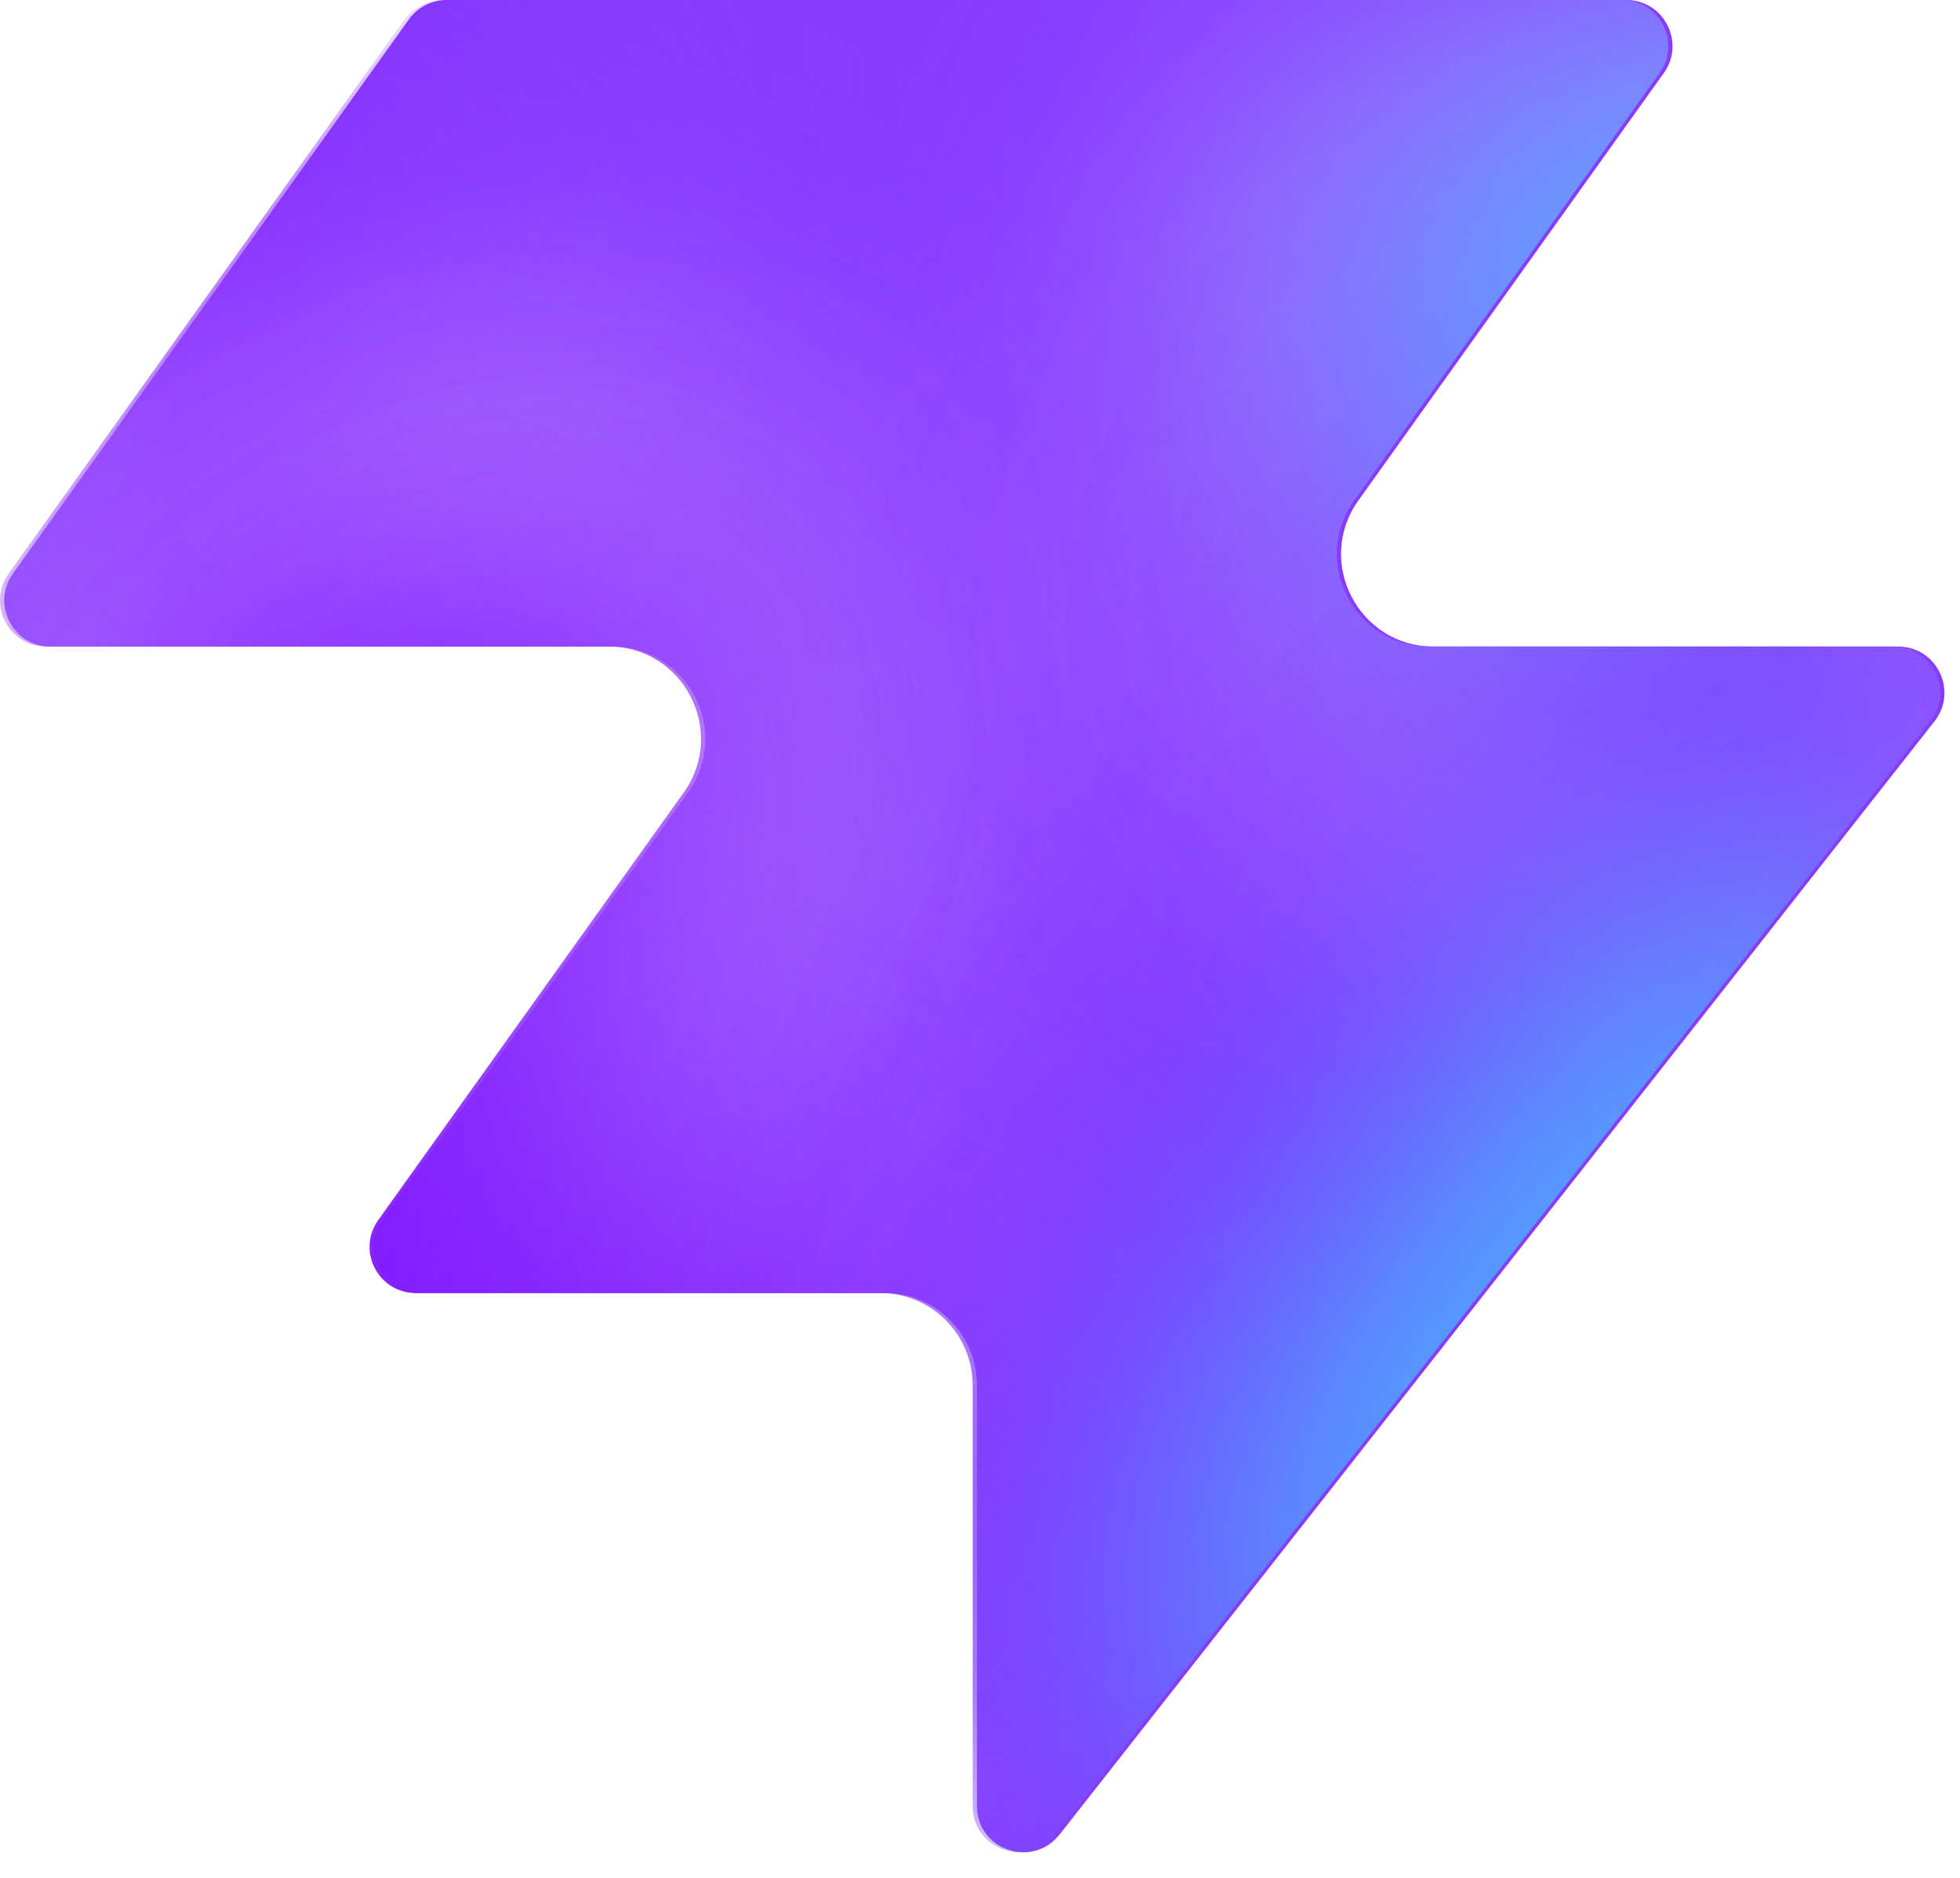
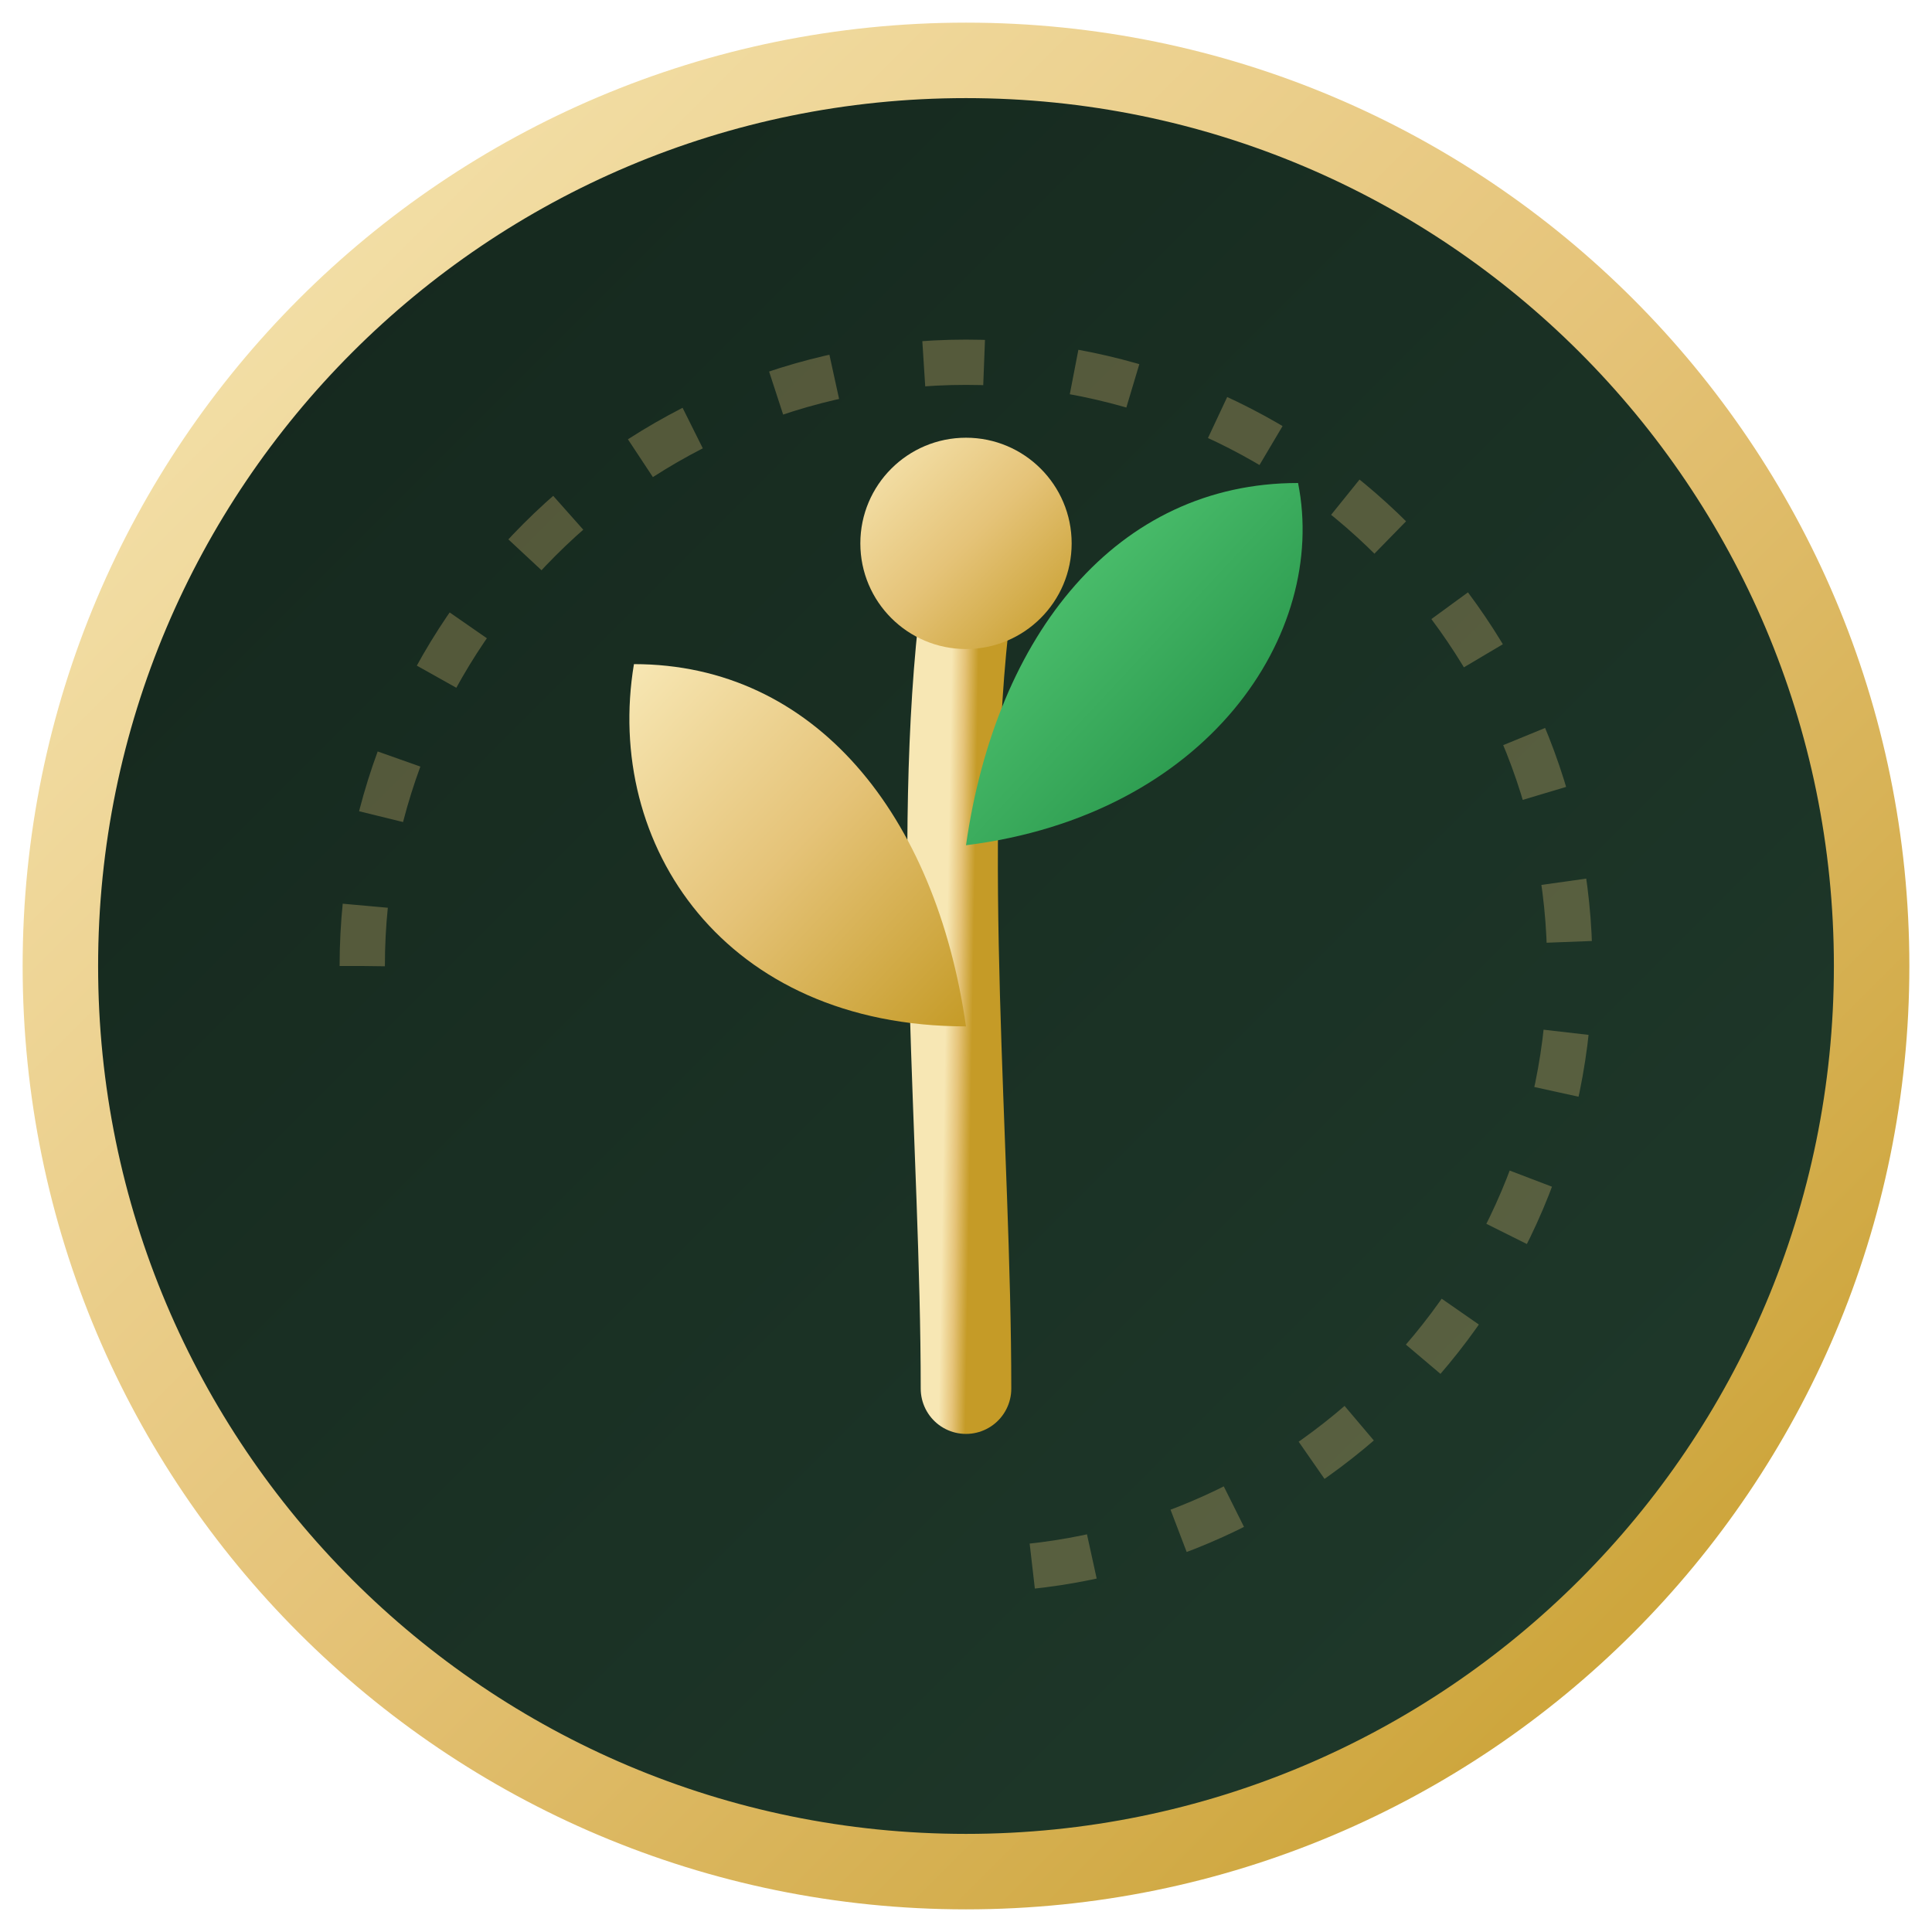
- <svg xmlns="http://www.w3.org/2000/svg" width="48" height="46" fill="none" viewBox="0 0 48 46">
-   <path fill="#863bff" d="M25.946 44.938c-.664.845-2.021.375-2.021-.698V33.937a2.26 2.26 0 0 0-2.262-2.262H10.287c-.92 0-1.456-1.04-.92-1.788l7.48-10.471c1.07-1.497 0-3.578-1.842-3.578H1.237c-.92 0-1.456-1.04-.92-1.788L10.013.474c.214-.297.556-.474.92-.474h28.894c.92 0 1.456 1.04.92 1.788l-7.48 10.471c-1.07 1.498 0 3.579 1.842 3.579h11.377c.943 0 1.473 1.088.89 1.83L25.947 44.94z" style="fill:#863bff;fill:color(display-p3 .525 .23 1);fill-opacity:1" />
-   <mask id="a" width="48" height="46" x="0" y="0" maskUnits="userSpaceOnUse" style="mask-type:alpha">
-     <path fill="#000" d="M25.842 44.938c-.664.844-2.021.375-2.021-.698V33.937a2.26 2.26 0 0 0-2.262-2.262H10.183c-.92 0-1.456-1.04-.92-1.788l7.48-10.471c1.07-1.498 0-3.579-1.842-3.579H1.133c-.92 0-1.456-1.04-.92-1.787L9.91.473c.214-.297.556-.474.92-.474h28.894c.92 0 1.456 1.04.92 1.788l-7.48 10.471c-1.07 1.498 0 3.578 1.842 3.578h11.377c.943 0 1.473 1.088.89 1.832L25.843 44.94z" style="fill:#000;fill-opacity:1" />
-   </mask>
-   <g mask="url(#a)">
-     <g filter="url(#b)">
-       <ellipse cx="5.508" cy="14.704" fill="#ede6ff" rx="5.508" ry="14.704" style="fill:#ede6ff;fill:color(display-p3 .927 .903 1);fill-opacity:1" transform="matrix(.00324 1 1 -.00324 -4.47 31.516)" />
-     </g>
-     <g filter="url(#c)">
-       <ellipse cx="10.399" cy="29.851" fill="#ede6ff" rx="10.399" ry="29.851" style="fill:#ede6ff;fill:color(display-p3 .927 .903 1);fill-opacity:1" transform="matrix(.00324 1 1 -.00324 -39.328 7.883)" />
-     </g>
-     <g filter="url(#d)">
-       <ellipse cx="5.508" cy="30.487" fill="#7e14ff" rx="5.508" ry="30.487" style="fill:#7e14ff;fill:color(display-p3 .492 .077 1);fill-opacity:1" transform="rotate(89.814 -25.913 -14.639)scale(1 -1)" />
-     </g>
-     <g filter="url(#e)">
-       <ellipse cx="5.508" cy="30.599" fill="#7e14ff" rx="5.508" ry="30.599" style="fill:#7e14ff;fill:color(display-p3 .492 .077 1);fill-opacity:1" transform="rotate(89.814 -32.644 -3.334)scale(1 -1)" />
-     </g>
-     <g filter="url(#f)">
-       <ellipse cx="5.508" cy="30.599" fill="#7e14ff" rx="5.508" ry="30.599" style="fill:#7e14ff;fill:color(display-p3 .492 .077 1);fill-opacity:1" transform="matrix(.00324 1 1 -.00324 -34.34 30.47)" />
-     </g>
-     <g filter="url(#g)">
-       <ellipse cx="14.072" cy="22.078" fill="#ede6ff" rx="14.072" ry="22.078" style="fill:#ede6ff;fill:color(display-p3 .927 .903 1);fill-opacity:1" transform="rotate(93.35 24.506 48.493)scale(-1 1)" />
-     </g>
-     <g filter="url(#h)">
-       <ellipse cx="3.47" cy="21.501" fill="#7e14ff" rx="3.47" ry="21.501" style="fill:#7e14ff;fill:color(display-p3 .492 .077 1);fill-opacity:1" transform="rotate(89.009 28.708 47.59)scale(-1 1)" />
-     </g>
-     <g filter="url(#i)">
-       <ellipse cx="3.47" cy="21.501" fill="#7e14ff" rx="3.47" ry="21.501" style="fill:#7e14ff;fill:color(display-p3 .492 .077 1);fill-opacity:1" transform="rotate(89.009 28.708 47.59)scale(-1 1)" />
-     </g>
-     <g filter="url(#j)">
-       <ellipse cx=".387" cy="8.972" fill="#7e14ff" rx="4.407" ry="29.108" style="fill:#7e14ff;fill:color(display-p3 .492 .077 1);fill-opacity:1" transform="rotate(39.51 .387 8.972)" />
-     </g>
-     <g filter="url(#k)">
-       <ellipse cx="47.523" cy="-6.092" fill="#7e14ff" rx="4.407" ry="29.108" style="fill:#7e14ff;fill:color(display-p3 .492 .077 1);fill-opacity:1" transform="rotate(37.892 47.523 -6.092)" />
-     </g>
-     <g filter="url(#l)">
-       <ellipse cx="41.412" cy="6.333" fill="#47bfff" rx="5.971" ry="9.665" style="fill:#47bfff;fill:color(display-p3 .28 .748 1);fill-opacity:1" transform="rotate(37.892 41.412 6.333)" />
-     </g>
-     <g filter="url(#m)">
-       <ellipse cx="-1.879" cy="38.332" fill="#7e14ff" rx="4.407" ry="29.108" style="fill:#7e14ff;fill:color(display-p3 .492 .077 1);fill-opacity:1" transform="rotate(37.892 -1.88 38.332)" />
-     </g>
-     <g filter="url(#n)">
-       <ellipse cx="-1.879" cy="38.332" fill="#7e14ff" rx="4.407" ry="29.108" style="fill:#7e14ff;fill:color(display-p3 .492 .077 1);fill-opacity:1" transform="rotate(37.892 -1.88 38.332)" />
-     </g>
-     <g filter="url(#o)">
-       <ellipse cx="35.651" cy="29.907" fill="#7e14ff" rx="4.407" ry="29.108" style="fill:#7e14ff;fill:color(display-p3 .492 .077 1);fill-opacity:1" transform="rotate(37.892 35.651 29.907)" />
-     </g>
-     <g filter="url(#p)">
-       <ellipse cx="38.418" cy="32.4" fill="#47bfff" rx="5.971" ry="15.297" style="fill:#47bfff;fill:color(display-p3 .28 .748 1);fill-opacity:1" transform="rotate(37.892 38.418 32.4)" />
-     </g>
-   </g>
+ <svg xmlns="http://www.w3.org/2000/svg" viewBox="0 0 64 64" fill="none">
  <defs>
-     <filter id="b" width="60.045" height="41.654" x="-19.77" y="16.149" color-interpolation-filters="sRGB" filterUnits="userSpaceOnUse">
-       <feFlood flood-opacity="0" result="BackgroundImageFix" />
-       <feBlend in="SourceGraphic" in2="BackgroundImageFix" result="shape" />
-       <feGaussianBlur result="effect1_foregroundBlur_2002_17158" stdDeviation="7.659" />
-     </filter>
-     <filter id="c" width="90.34" height="51.437" x="-54.613" y="-7.533" color-interpolation-filters="sRGB" filterUnits="userSpaceOnUse">
-       <feFlood flood-opacity="0" result="BackgroundImageFix" />
-       <feBlend in="SourceGraphic" in2="BackgroundImageFix" result="shape" />
-       <feGaussianBlur result="effect1_foregroundBlur_2002_17158" stdDeviation="7.659" />
-     </filter>
-     <filter id="d" width="79.355" height="29.4" x="-49.64" y="2.03" color-interpolation-filters="sRGB" filterUnits="userSpaceOnUse">
-       <feFlood flood-opacity="0" result="BackgroundImageFix" />
-       <feBlend in="SourceGraphic" in2="BackgroundImageFix" result="shape" />
-       <feGaussianBlur result="effect1_foregroundBlur_2002_17158" stdDeviation="4.596" />
-     </filter>
-     <filter id="e" width="79.579" height="29.4" x="-45.045" y="20.029" color-interpolation-filters="sRGB" filterUnits="userSpaceOnUse">
-       <feFlood flood-opacity="0" result="BackgroundImageFix" />
-       <feBlend in="SourceGraphic" in2="BackgroundImageFix" result="shape" />
-       <feGaussianBlur result="effect1_foregroundBlur_2002_17158" stdDeviation="4.596" />
-     </filter>
-     <filter id="f" width="79.579" height="29.4" x="-43.513" y="21.178" color-interpolation-filters="sRGB" filterUnits="userSpaceOnUse">
-       <feFlood flood-opacity="0" result="BackgroundImageFix" />
-       <feBlend in="SourceGraphic" in2="BackgroundImageFix" result="shape" />
-       <feGaussianBlur result="effect1_foregroundBlur_2002_17158" stdDeviation="4.596" />
-     </filter>
-     <filter id="g" width="74.749" height="58.852" x="15.756" y="-17.901" color-interpolation-filters="sRGB" filterUnits="userSpaceOnUse">
-       <feFlood flood-opacity="0" result="BackgroundImageFix" />
-       <feBlend in="SourceGraphic" in2="BackgroundImageFix" result="shape" />
-       <feGaussianBlur result="effect1_foregroundBlur_2002_17158" stdDeviation="7.659" />
-     </filter>
-     <filter id="h" width="61.377" height="25.362" x="23.548" y="2.284" color-interpolation-filters="sRGB" filterUnits="userSpaceOnUse">
-       <feFlood flood-opacity="0" result="BackgroundImageFix" />
-       <feBlend in="SourceGraphic" in2="BackgroundImageFix" result="shape" />
-       <feGaussianBlur result="effect1_foregroundBlur_2002_17158" stdDeviation="4.596" />
-     </filter>
-     <filter id="i" width="61.377" height="25.362" x="23.548" y="2.284" color-interpolation-filters="sRGB" filterUnits="userSpaceOnUse">
-       <feFlood flood-opacity="0" result="BackgroundImageFix" />
-       <feBlend in="SourceGraphic" in2="BackgroundImageFix" result="shape" />
-       <feGaussianBlur result="effect1_foregroundBlur_2002_17158" stdDeviation="4.596" />
-     </filter>
-     <filter id="j" width="56.045" height="63.649" x="-27.636" y="-22.853" color-interpolation-filters="sRGB" filterUnits="userSpaceOnUse">
-       <feFlood flood-opacity="0" result="BackgroundImageFix" />
-       <feBlend in="SourceGraphic" in2="BackgroundImageFix" result="shape" />
-       <feGaussianBlur result="effect1_foregroundBlur_2002_17158" stdDeviation="4.596" />
-     </filter>
-     <filter id="k" width="54.814" height="64.646" x="20.116" y="-38.415" color-interpolation-filters="sRGB" filterUnits="userSpaceOnUse">
-       <feFlood flood-opacity="0" result="BackgroundImageFix" />
-       <feBlend in="SourceGraphic" in2="BackgroundImageFix" result="shape" />
-       <feGaussianBlur result="effect1_foregroundBlur_2002_17158" stdDeviation="4.596" />
-     </filter>
-     <filter id="l" width="33.541" height="35.313" x="24.641" y="-11.323" color-interpolation-filters="sRGB" filterUnits="userSpaceOnUse">
-       <feFlood flood-opacity="0" result="BackgroundImageFix" />
-       <feBlend in="SourceGraphic" in2="BackgroundImageFix" result="shape" />
-       <feGaussianBlur result="effect1_foregroundBlur_2002_17158" stdDeviation="4.596" />
-     </filter>
-     <filter id="m" width="54.814" height="64.646" x="-29.286" y="6.009" color-interpolation-filters="sRGB" filterUnits="userSpaceOnUse">
-       <feFlood flood-opacity="0" result="BackgroundImageFix" />
-       <feBlend in="SourceGraphic" in2="BackgroundImageFix" result="shape" />
-       <feGaussianBlur result="effect1_foregroundBlur_2002_17158" stdDeviation="4.596" />
-     </filter>
-     <filter id="n" width="54.814" height="64.646" x="-29.286" y="6.009" color-interpolation-filters="sRGB" filterUnits="userSpaceOnUse">
-       <feFlood flood-opacity="0" result="BackgroundImageFix" />
-       <feBlend in="SourceGraphic" in2="BackgroundImageFix" result="shape" />
-       <feGaussianBlur result="effect1_foregroundBlur_2002_17158" stdDeviation="4.596" />
-     </filter>
-     <filter id="o" width="54.814" height="64.646" x="8.244" y="-2.416" color-interpolation-filters="sRGB" filterUnits="userSpaceOnUse">
-       <feFlood flood-opacity="0" result="BackgroundImageFix" />
-       <feBlend in="SourceGraphic" in2="BackgroundImageFix" result="shape" />
-       <feGaussianBlur result="effect1_foregroundBlur_2002_17158" stdDeviation="4.596" />
-     </filter>
-     <filter id="p" width="39.409" height="43.623" x="18.713" y="10.588" color-interpolation-filters="sRGB" filterUnits="userSpaceOnUse">
-       <feFlood flood-opacity="0" result="BackgroundImageFix" />
-       <feBlend in="SourceGraphic" in2="BackgroundImageFix" result="shape" />
-       <feGaussianBlur result="effect1_foregroundBlur_2002_17158" stdDeviation="4.596" />
-     </filter>
+     <linearGradient id="bgGrad" x1="0%" y1="0%" x2="100%" y2="100%">
+       <stop offset="0%" stop-color="#14261C" />
+       <stop offset="100%" stop-color="#203B2C" />
+     </linearGradient>
+     <linearGradient id="goldGrad" x1="0%" y1="0%" x2="100%" y2="100%">
+       <stop offset="0%" stop-color="#F7E7B4" />
+       <stop offset="50%" stop-color="#E5C378" />
+       <stop offset="100%" stop-color="#C59B27" />
+     </linearGradient>
+     <linearGradient id="leafGrad" x1="0%" y1="0%" x2="100%" y2="100%">
+       <stop offset="0%" stop-color="#5CD27C" />
+       <stop offset="100%" stop-color="#1B873F" />
+     </linearGradient>
  </defs>
+   <circle cx="32" cy="32" r="30" fill="url(#bgGrad)" stroke="url(#goldGrad)" stroke-width="2.5" />
+   <path d="M12 32 C12 21 21 12 32 12 C43 12 52 21 52 32 C52 43 43 52 32 52" stroke="#E5C378" stroke-opacity="0.3" stroke-width="1.5" stroke-dasharray="2 3" />
+   <path d="M32 46 C32 38 31 28 32 20" stroke="url(#goldGrad)" stroke-width="3" stroke-linecap="round" />
+   <path d="M32 34 C24 34 20 28 21 22 C27 22 31 27 32 34 Z" fill="url(#goldGrad)" />
+   <path d="M32 28 C40 27 44 21 43 16 C37 16 33 21 32 28 Z" fill="url(#leafGrad)" />
+   <circle cx="32" cy="18" r="3.5" fill="url(#goldGrad)" />
</svg>
